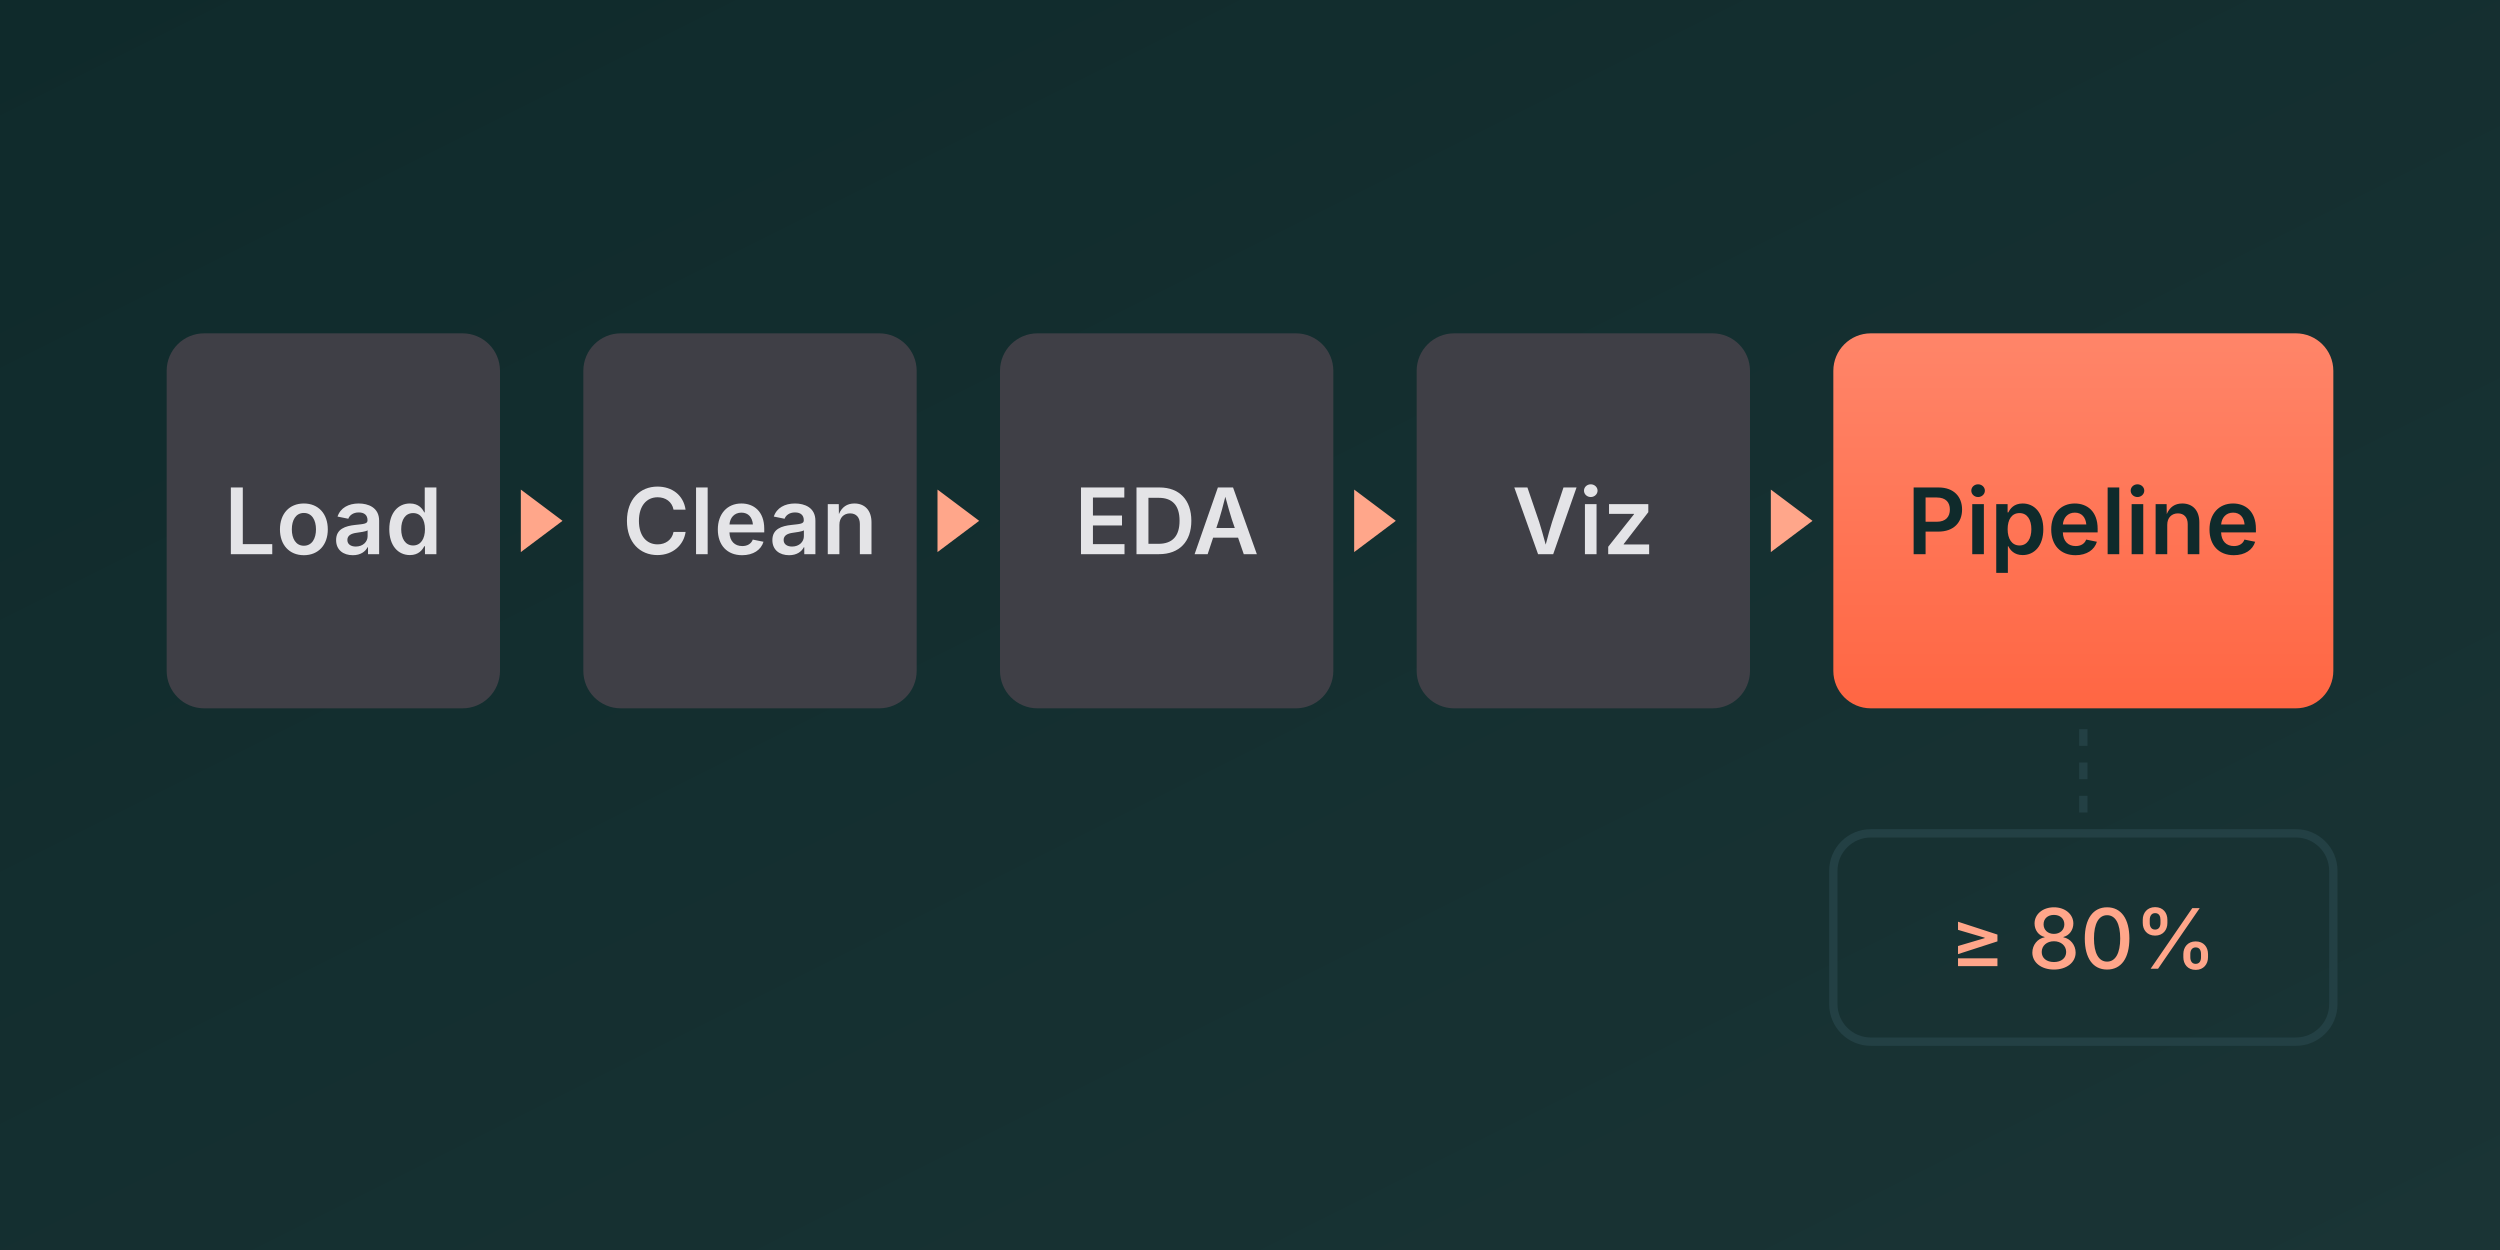
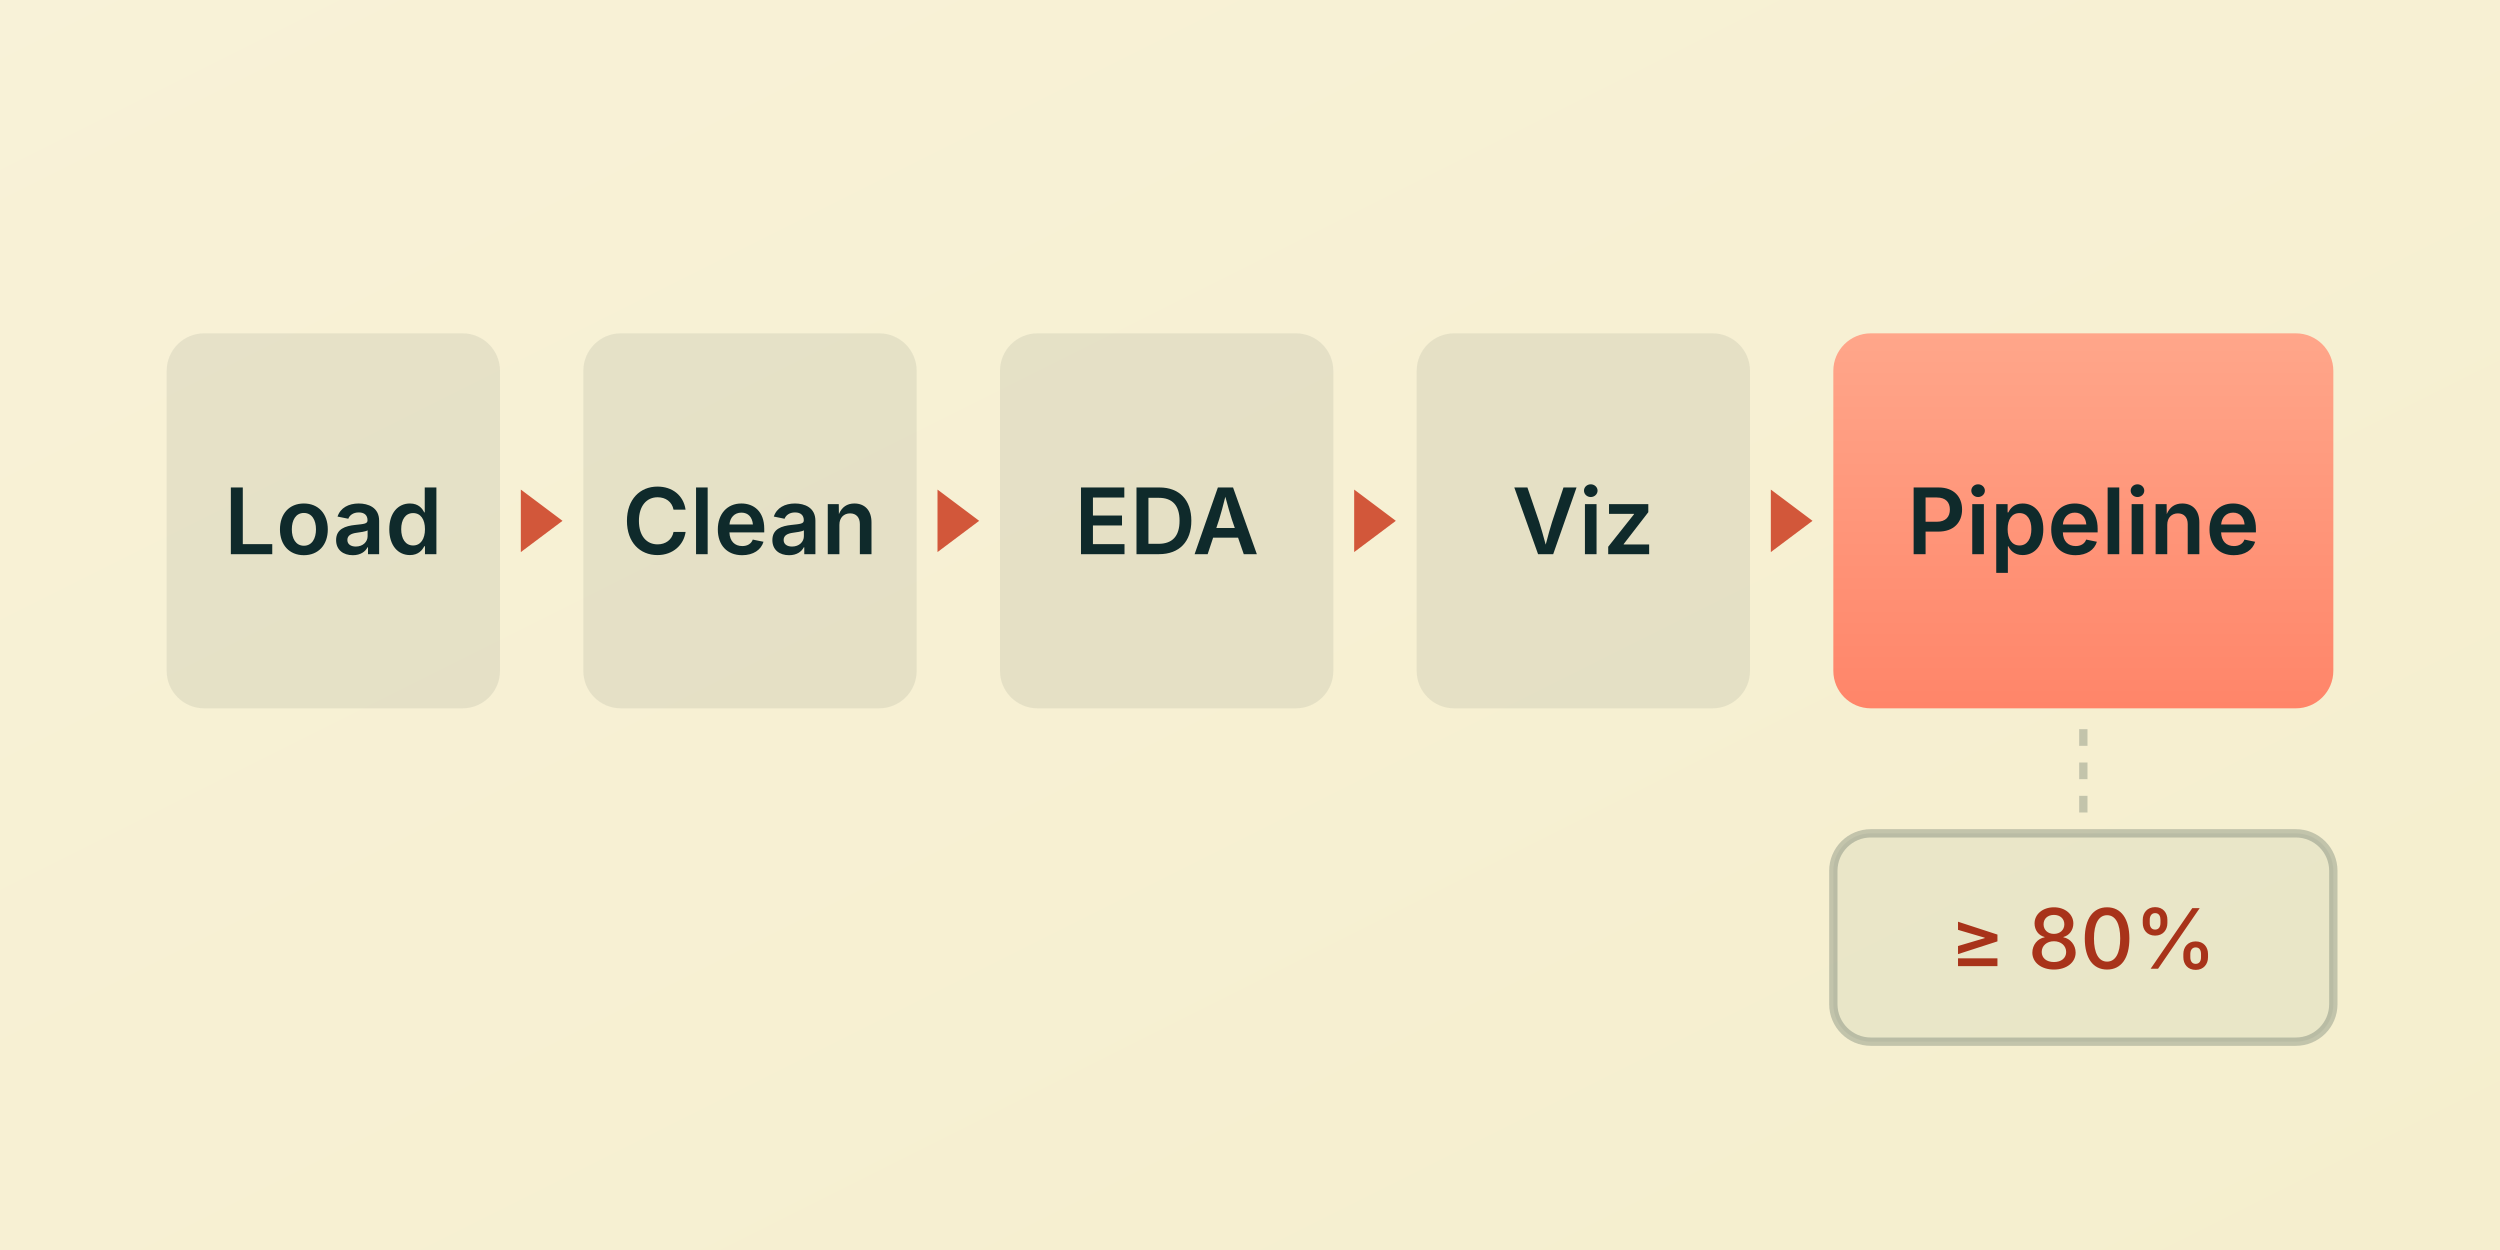
<svg xmlns="http://www.w3.org/2000/svg" viewBox="0 0 1200 600" role="img" aria-label="Python analytics pipeline: load, clean, EDA, viz, pipeline">
  <defs>
    <linearGradient id="python-bg" x1="0" y1="0" x2="1" y2="1">
-       <stop offset="0" stop-color="#0f2a2b" />
-       <stop offset="1" stop-color="#1a3435" />
+       <stop offset="0" stop-color="#f8f2d8" />
+       <stop offset="1" stop-color="#f2ebc6" />
    </linearGradient>
    <linearGradient id="python-accent" x1="0" y1="0" x2="0" y2="1">
-       <stop offset="0" stop-color="#ff8569" />
-       <stop offset="1" stop-color="#ff6643" />
+       <stop offset="0" stop-color="#ffa68a" />
+       <stop offset="1" stop-color="#ff8569" />
    </linearGradient>
  </defs>
-   <rect width="1200" height="600" fill="url(#python-bg)" />
-   <rect x="80" y="160" width="160" height="180" rx="18" fill="#3f3f46" />
-   <rect x="280" y="160" width="160" height="180" rx="18" fill="#3f3f46" />
-   <rect x="480" y="160" width="160" height="180" rx="18" fill="#3f3f46" />
-   <rect x="680" y="160" width="160" height="180" rx="18" fill="#3f3f46" />
+   <rect width="1200" height="600" fill="#f8f2d8" />
+   <rect width="1200" height="600" fill="url(#python-bg)" opacity="0.55" />
+   <rect x="80" y="160" width="160" height="180" rx="18" fill="#0f2a2b" fill-opacity="0.08" />
+   <rect x="280" y="160" width="160" height="180" rx="18" fill="#0f2a2b" fill-opacity="0.08" />
+   <rect x="480" y="160" width="160" height="180" rx="18" fill="#0f2a2b" fill-opacity="0.08" />
+   <rect x="680" y="160" width="160" height="180" rx="18" fill="#0f2a2b" fill-opacity="0.08" />
  <rect x="880" y="160" width="240" height="180" rx="18" fill="url(#python-accent)" />
  <g font-family="Inter, system-ui, sans-serif" font-size="44" font-weight="600" text-anchor="middle">
-     <text x="160" y="266" fill="#e4e4e7">Load</text>
-     <text x="360" y="266" fill="#e4e4e7">Clean</text>
-     <text x="560" y="266" fill="#e4e4e7">EDA</text>
-     <text x="760" y="266" fill="#e4e4e7">Viz</text>
+     <text x="160" y="266" fill="#0f2a2b">Load</text>
+     <text x="360" y="266" fill="#0f2a2b">Clean</text>
+     <text x="560" y="266" fill="#0f2a2b">EDA</text>
+     <text x="760" y="266" fill="#0f2a2b">Viz</text>
    <text x="1000" y="266" fill="#0f2a2b">Pipeline</text>
  </g>
-   <g fill="#ffa68a">
+   <g fill="#d2573a">
    <path d="M250,235 L270,250 L250,265 Z" />
    <path d="M450,235 L470,250 L450,265 Z" />
    <path d="M650,235 L670,250 L650,265 Z" />
    <path d="M850,235 L870,250 L850,265 Z" />
  </g>
-   <line x1="1000" y1="350" x2="1000" y2="390" stroke="#234044" stroke-width="4" stroke-dasharray="8 8" />
-   <rect x="880" y="400" width="240" height="100" rx="18" fill="none" stroke="#234044" stroke-width="4" />
-   <text x="1000" y="465" font-family="Inter, system-ui, sans-serif" font-size="40" font-weight="500" fill="#ffa68a" text-anchor="middle">≥ 80%</text>
+   <line x1="1000" y1="350" x2="1000" y2="390" stroke="#0f2a2b" stroke-opacity="0.22" stroke-width="4" stroke-dasharray="8 8" />
+   <rect x="880" y="400" width="240" height="100" rx="18" fill="#0f2a2b" fill-opacity="0.05" stroke="#0f2a2b" stroke-opacity="0.22" stroke-width="4" />
+   <text x="1000" y="465" font-family="Inter, system-ui, sans-serif" font-size="40" font-weight="500" fill="#a8331a" text-anchor="middle">≥ 80%</text>
</svg>
